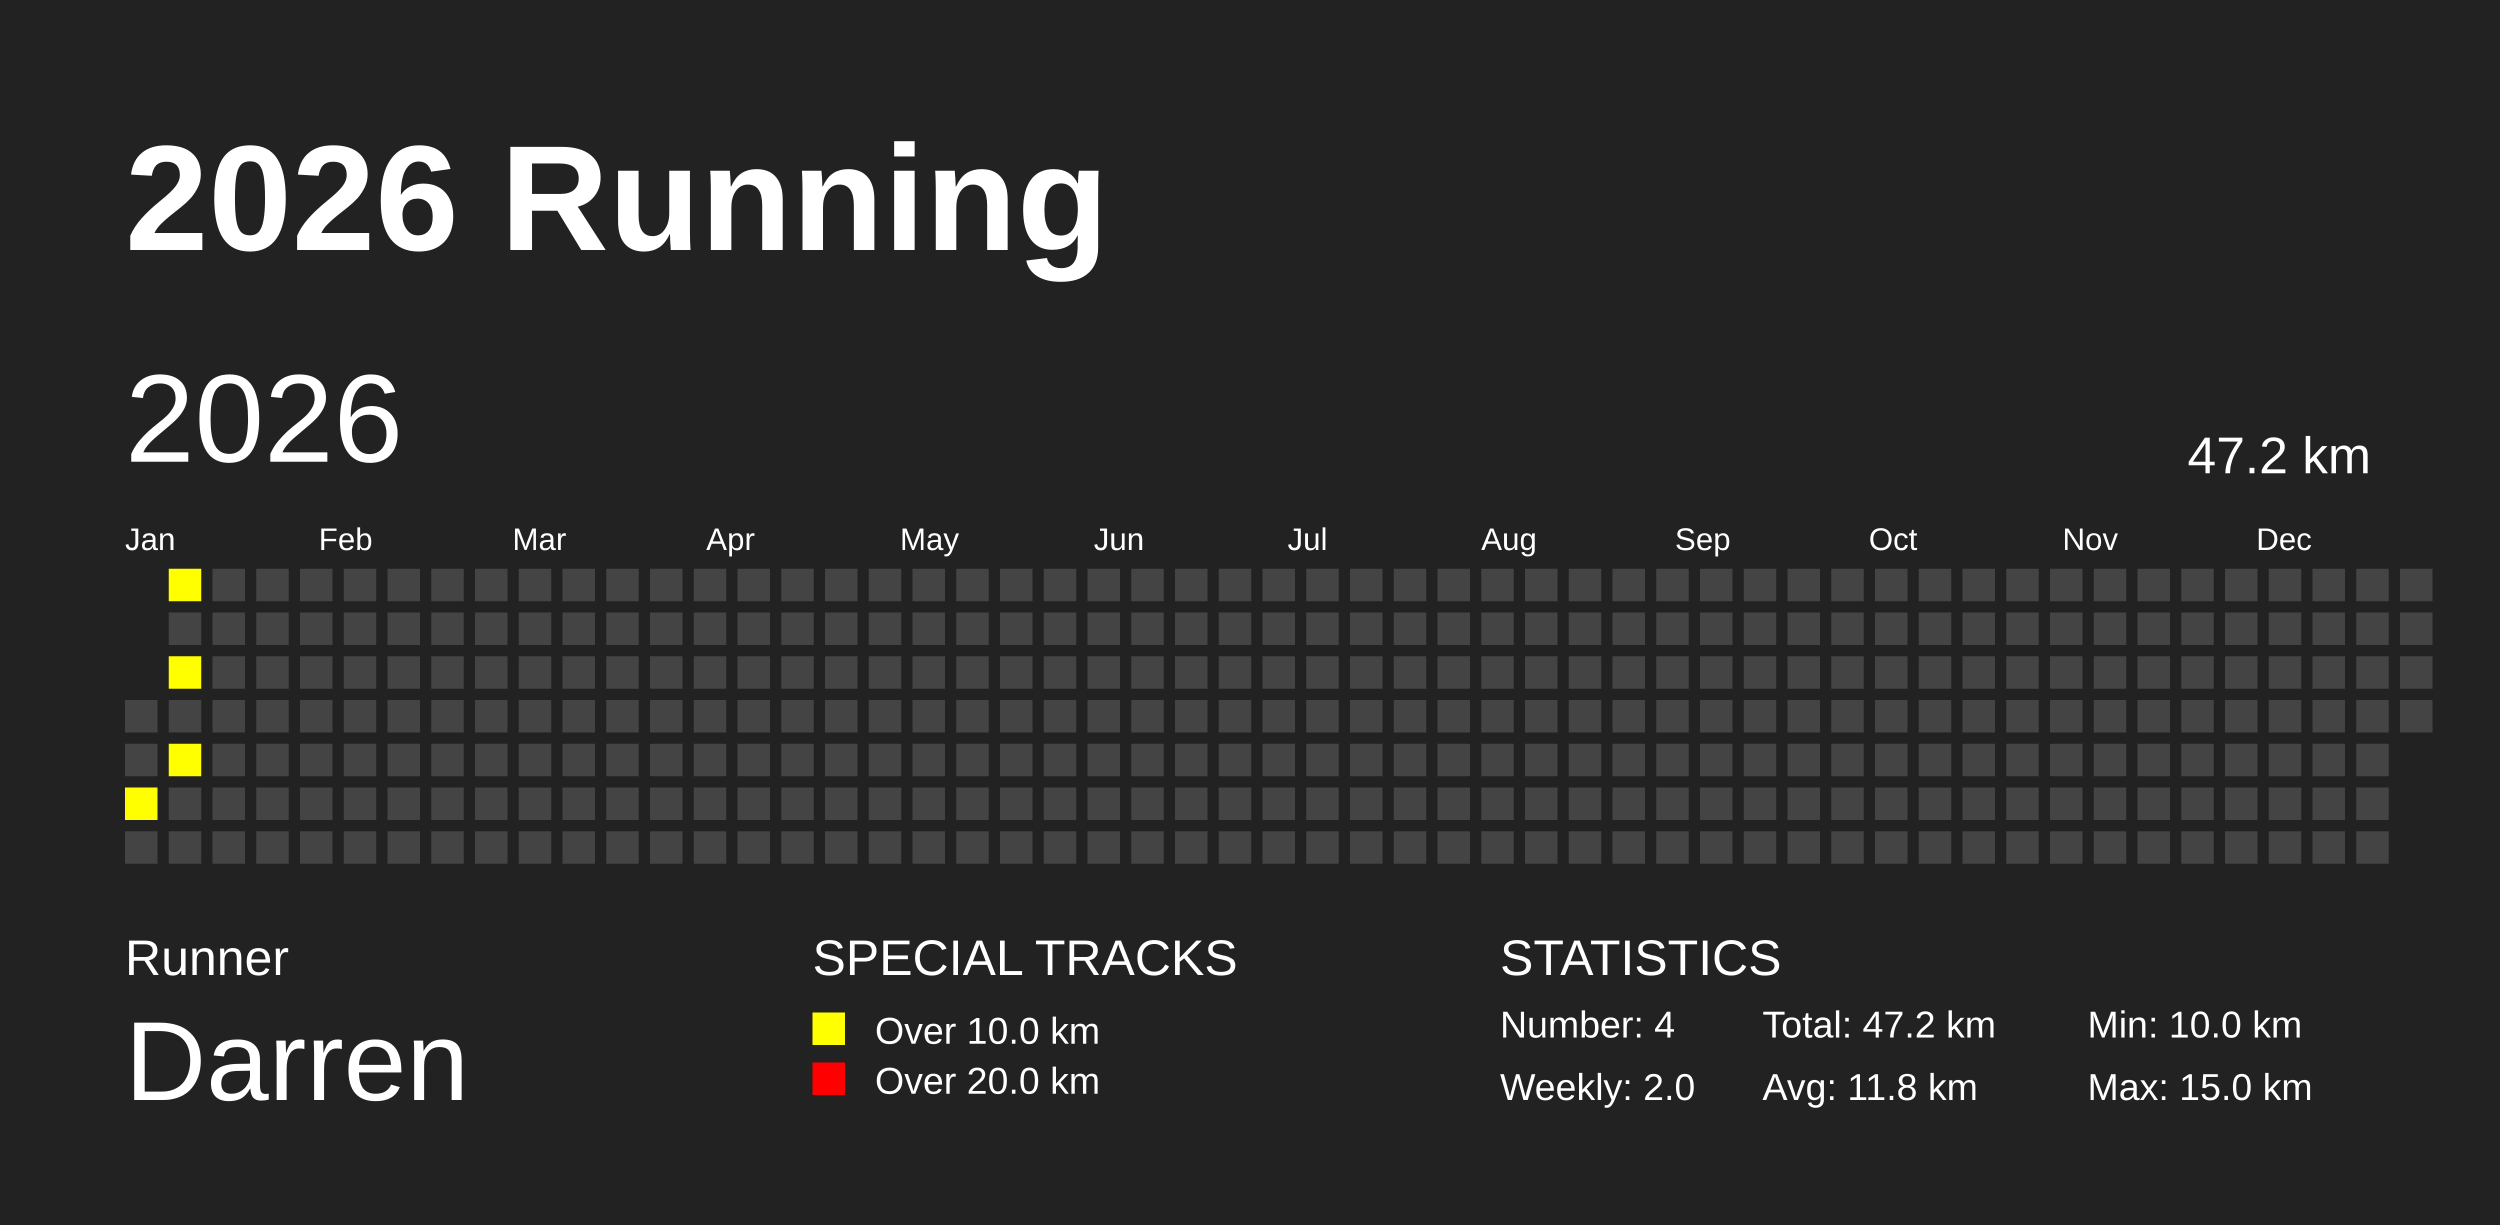
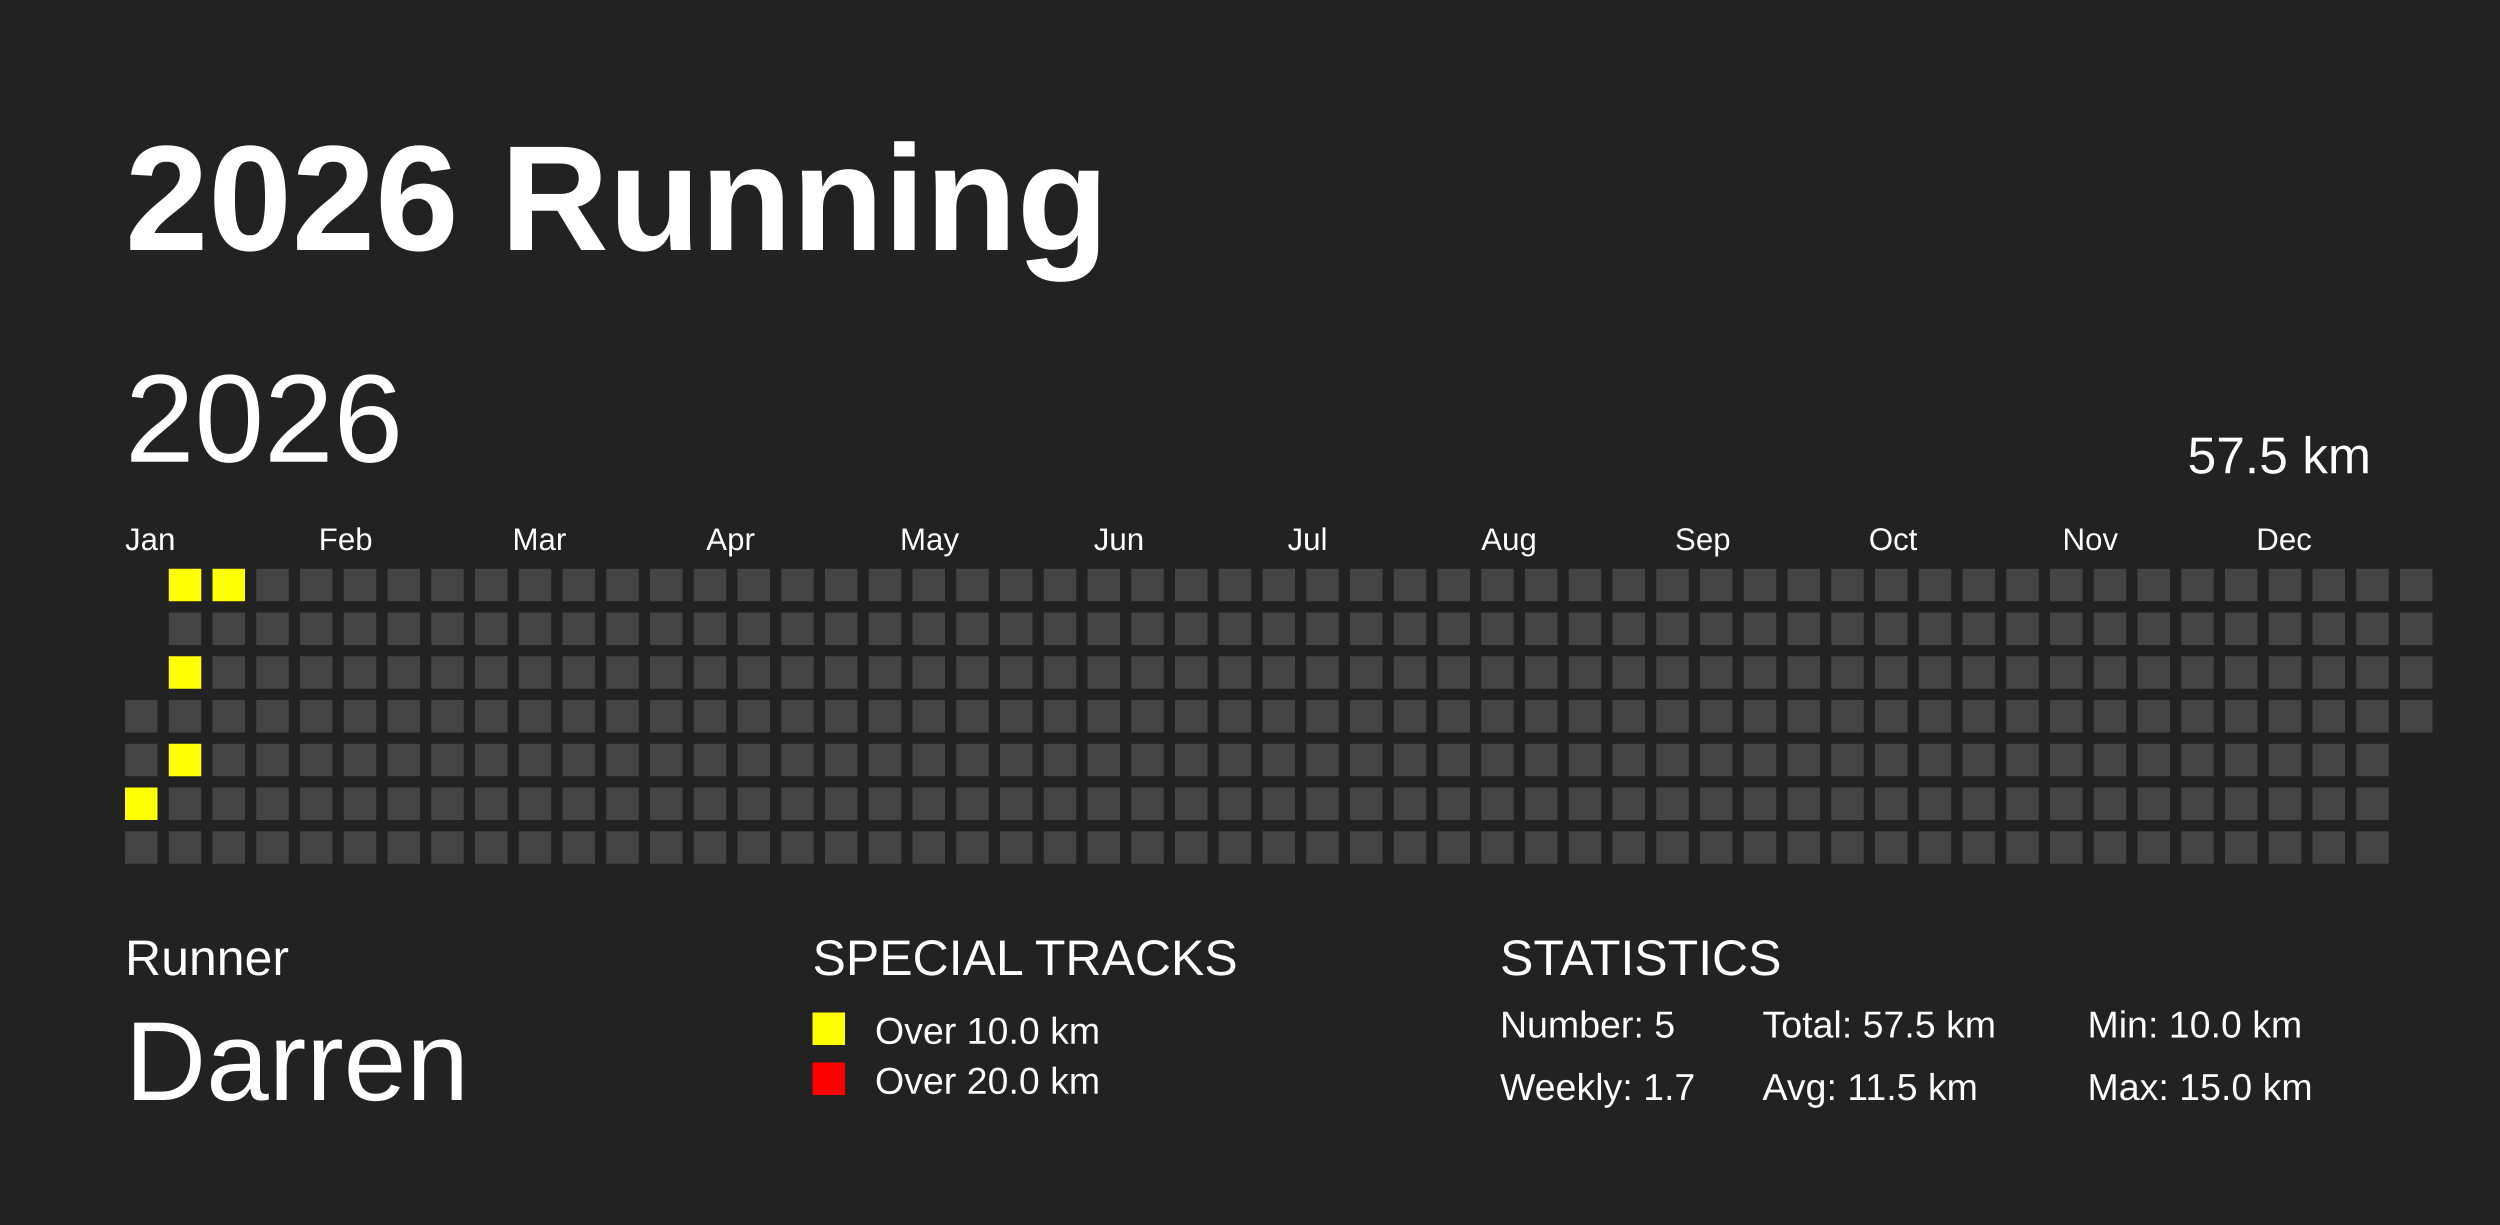
<svg xmlns="http://www.w3.org/2000/svg" baseProfile="full" height="98mm" version="1.1" viewBox="0,0,200,98" width="200mm">
  <defs />
  <rect fill="#222222" height="98" width="200" x="0" y="0" />
  <text fill="#FFFFFF" style="font-size:12px; font-family:Arial; font-weight:bold;" x="10" y="20">2026 Running</text>
  <text fill="#FFFFFF" style="font-size:4px; font-family:Arial" x="10" y="78">Runner</text>
  <text fill="#FFFFFF" style="font-size:9px; font-family:Arial" x="10" y="88">Darren</text>
  <text fill="#FFFFFF" style="font-size:4px; font-family:Arial" x="65" y="78">SPECIAL TRACKS</text>
  <rect fill="yellow" height="2.6" width="2.6" x="65" y="81" />
  <text fill="#FFFFFF" style="font-size:3px; font-family:Arial" x="70" y="83.5">Over 10.0 km</text>
  <rect fill="red" height="2.6" width="2.6" x="65" y="85" />
  <text fill="#FFFFFF" style="font-size:3px; font-family:Arial" x="70" y="87.5">Over 20.0 km</text>
  <text fill="#FFFFFF" style="font-size:4px; font-family:Arial" x="120" y="78">STATISTICS</text>
-   <text fill="#FFFFFF" style="font-size:3px; font-family:Arial" x="120" y="83">Number: 4</text>
-   <text fill="#FFFFFF" style="font-size:3px; font-family:Arial" x="120" y="88">Weekly: 2.0</text>
-   <text fill="#FFFFFF" style="font-size:3px; font-family:Arial" x="141" y="83">Total: 47.2 km</text>
-   <text fill="#FFFFFF" style="font-size:3px; font-family:Arial" x="141" y="88">Avg: 11.8 km</text>
+   <text fill="#FFFFFF" style="font-size:3px; font-family:Arial" x="120" y="83">Number: 5</text>
+   <text fill="#FFFFFF" style="font-size:3px; font-family:Arial" x="120" y="88">Weekly: 1.7</text>
+   <text fill="#FFFFFF" style="font-size:3px; font-family:Arial" x="141" y="83">Total: 57.5 km</text>
+   <text fill="#FFFFFF" style="font-size:3px; font-family:Arial" x="141" y="88">Avg: 11.5 km</text>
  <text fill="#FFFFFF" style="font-size:3px; font-family:Arial" x="167" y="83">Min: 10.0 km</text>
  <text fill="#FFFFFF" style="font-size:3px; font-family:Arial" x="167" y="88">Max: 15.0 km</text>
  <text dominant-baseline="hanging" fill="#FFFFFF" style="font-size:10.0px; font-family:Arial;" x="10" y="30">2026</text>
-   <text dominant-baseline="hanging" fill="#FFFFFF" style="font-size:4.125px; font-family:Arial;" x="175" y="35">47.2 km</text>
+   <text dominant-baseline="hanging" fill="#FFFFFF" style="font-size:4.125px; font-family:Arial;" x="175" y="35">57.5 km</text>
  <text fill="#FFFFFF" style="font-size:2.5px; font-family:Arial" x="10.0" y="44">Jan</text>
  <text fill="#FFFFFF" style="font-size:2.5px; font-family:Arial" x="25.5" y="44">Feb</text>
  <text fill="#FFFFFF" style="font-size:2.5px; font-family:Arial" x="41.0" y="44">Mar</text>
  <text fill="#FFFFFF" style="font-size:2.5px; font-family:Arial" x="56.5" y="44">Apr</text>
  <text fill="#FFFFFF" style="font-size:2.5px; font-family:Arial" x="72.0" y="44">May</text>
  <text fill="#FFFFFF" style="font-size:2.5px; font-family:Arial" x="87.5" y="44">Jun</text>
  <text fill="#FFFFFF" style="font-size:2.5px; font-family:Arial" x="103.0" y="44">Jul</text>
  <text fill="#FFFFFF" style="font-size:2.5px; font-family:Arial" x="118.5" y="44">Aug</text>
  <text fill="#FFFFFF" style="font-size:2.5px; font-family:Arial" x="134.0" y="44">Sep</text>
  <text fill="#FFFFFF" style="font-size:2.5px; font-family:Arial" x="149.5" y="44">Oct</text>
  <text fill="#FFFFFF" style="font-size:2.5px; font-family:Arial" x="165.0" y="44">Nov</text>
  <text fill="#FFFFFF" style="font-size:2.5px; font-family:Arial" x="180.5" y="44">Dec</text>
  <rect fill="#444444" height="2.6" width="2.6" x="10.0" y="56.0" />
  <rect fill="#444444" height="2.6" width="2.6" x="10.0" y="59.5" />
  <rect fill="yellow" height="2.6" width="2.6" x="10.0" y="63.0" />
  <rect fill="#444444" height="2.6" width="2.6" x="10.0" y="66.5" />
  <rect fill="yellow" height="2.6" width="2.6" x="13.5" y="45.5" />
  <rect fill="#444444" height="2.6" width="2.6" x="13.5" y="49.0" />
  <rect fill="yellow" height="2.6" width="2.6" x="13.5" y="52.5" />
  <rect fill="#444444" height="2.6" width="2.6" x="13.5" y="56.0" />
  <rect fill="yellow" height="2.6" width="2.6" x="13.5" y="59.5" />
  <rect fill="#444444" height="2.6" width="2.6" x="13.5" y="63.0" />
  <rect fill="#444444" height="2.6" width="2.6" x="13.5" y="66.5" />
-   <rect fill="#444444" height="2.6" width="2.6" x="17.0" y="45.5" />
+   <rect fill="yellow" height="2.6" width="2.6" x="17.0" y="45.5" />
  <rect fill="#444444" height="2.6" width="2.6" x="17.0" y="49.0" />
  <rect fill="#444444" height="2.6" width="2.6" x="17.0" y="52.5" />
  <rect fill="#444444" height="2.6" width="2.6" x="17.0" y="56.0" />
  <rect fill="#444444" height="2.6" width="2.6" x="17.0" y="59.5" />
  <rect fill="#444444" height="2.6" width="2.6" x="17.0" y="63.0" />
  <rect fill="#444444" height="2.6" width="2.6" x="17.0" y="66.5" />
  <rect fill="#444444" height="2.6" width="2.6" x="20.5" y="45.5" />
  <rect fill="#444444" height="2.6" width="2.6" x="20.5" y="49.0" />
  <rect fill="#444444" height="2.6" width="2.6" x="20.5" y="52.5" />
  <rect fill="#444444" height="2.6" width="2.6" x="20.5" y="56.0" />
  <rect fill="#444444" height="2.6" width="2.6" x="20.5" y="59.5" />
  <rect fill="#444444" height="2.6" width="2.6" x="20.5" y="63.0" />
  <rect fill="#444444" height="2.6" width="2.6" x="20.5" y="66.5" />
  <rect fill="#444444" height="2.6" width="2.6" x="24.0" y="45.5" />
  <rect fill="#444444" height="2.6" width="2.6" x="24.0" y="49.0" />
  <rect fill="#444444" height="2.6" width="2.6" x="24.0" y="52.5" />
  <rect fill="#444444" height="2.6" width="2.6" x="24.0" y="56.0" />
  <rect fill="#444444" height="2.6" width="2.6" x="24.0" y="59.5" />
  <rect fill="#444444" height="2.6" width="2.6" x="24.0" y="63.0" />
  <rect fill="#444444" height="2.6" width="2.6" x="24.0" y="66.5" />
  <rect fill="#444444" height="2.6" width="2.6" x="27.5" y="45.5" />
  <rect fill="#444444" height="2.6" width="2.6" x="27.5" y="49.0" />
  <rect fill="#444444" height="2.6" width="2.6" x="27.5" y="52.5" />
  <rect fill="#444444" height="2.6" width="2.6" x="27.5" y="56.0" />
  <rect fill="#444444" height="2.6" width="2.6" x="27.5" y="59.5" />
  <rect fill="#444444" height="2.6" width="2.6" x="27.5" y="63.0" />
  <rect fill="#444444" height="2.6" width="2.6" x="27.5" y="66.5" />
  <rect fill="#444444" height="2.6" width="2.6" x="31.0" y="45.5" />
  <rect fill="#444444" height="2.6" width="2.6" x="31.0" y="49.0" />
  <rect fill="#444444" height="2.6" width="2.6" x="31.0" y="52.5" />
  <rect fill="#444444" height="2.6" width="2.6" x="31.0" y="56.0" />
  <rect fill="#444444" height="2.6" width="2.6" x="31.0" y="59.5" />
  <rect fill="#444444" height="2.6" width="2.6" x="31.0" y="63.0" />
  <rect fill="#444444" height="2.6" width="2.6" x="31.0" y="66.5" />
  <rect fill="#444444" height="2.6" width="2.6" x="34.5" y="45.5" />
  <rect fill="#444444" height="2.6" width="2.6" x="34.5" y="49.0" />
  <rect fill="#444444" height="2.6" width="2.6" x="34.5" y="52.5" />
  <rect fill="#444444" height="2.6" width="2.6" x="34.5" y="56.0" />
  <rect fill="#444444" height="2.6" width="2.6" x="34.5" y="59.5" />
  <rect fill="#444444" height="2.6" width="2.6" x="34.5" y="63.0" />
  <rect fill="#444444" height="2.6" width="2.6" x="34.5" y="66.5" />
  <rect fill="#444444" height="2.6" width="2.6" x="38.0" y="45.5" />
  <rect fill="#444444" height="2.6" width="2.6" x="38.0" y="49.0" />
  <rect fill="#444444" height="2.6" width="2.6" x="38.0" y="52.5" />
  <rect fill="#444444" height="2.6" width="2.6" x="38.0" y="56.0" />
  <rect fill="#444444" height="2.6" width="2.6" x="38.0" y="59.5" />
  <rect fill="#444444" height="2.6" width="2.6" x="38.0" y="63.0" />
  <rect fill="#444444" height="2.6" width="2.6" x="38.0" y="66.5" />
  <rect fill="#444444" height="2.6" width="2.6" x="41.5" y="45.5" />
  <rect fill="#444444" height="2.6" width="2.6" x="41.5" y="49.0" />
  <rect fill="#444444" height="2.6" width="2.6" x="41.5" y="52.5" />
  <rect fill="#444444" height="2.6" width="2.6" x="41.5" y="56.0" />
  <rect fill="#444444" height="2.6" width="2.6" x="41.5" y="59.5" />
  <rect fill="#444444" height="2.6" width="2.6" x="41.5" y="63.0" />
  <rect fill="#444444" height="2.6" width="2.6" x="41.5" y="66.5" />
  <rect fill="#444444" height="2.6" width="2.6" x="45.0" y="45.5" />
  <rect fill="#444444" height="2.6" width="2.6" x="45.0" y="49.0" />
  <rect fill="#444444" height="2.6" width="2.6" x="45.0" y="52.5" />
  <rect fill="#444444" height="2.6" width="2.6" x="45.0" y="56.0" />
  <rect fill="#444444" height="2.6" width="2.6" x="45.0" y="59.5" />
  <rect fill="#444444" height="2.6" width="2.6" x="45.0" y="63.0" />
  <rect fill="#444444" height="2.6" width="2.6" x="45.0" y="66.5" />
  <rect fill="#444444" height="2.6" width="2.6" x="48.5" y="45.5" />
  <rect fill="#444444" height="2.6" width="2.6" x="48.5" y="49.0" />
  <rect fill="#444444" height="2.6" width="2.6" x="48.5" y="52.5" />
  <rect fill="#444444" height="2.6" width="2.6" x="48.5" y="56.0" />
  <rect fill="#444444" height="2.6" width="2.6" x="48.5" y="59.5" />
  <rect fill="#444444" height="2.6" width="2.6" x="48.5" y="63.0" />
  <rect fill="#444444" height="2.6" width="2.6" x="48.5" y="66.5" />
  <rect fill="#444444" height="2.6" width="2.6" x="52.0" y="45.5" />
  <rect fill="#444444" height="2.6" width="2.6" x="52.0" y="49.0" />
  <rect fill="#444444" height="2.6" width="2.6" x="52.0" y="52.5" />
  <rect fill="#444444" height="2.6" width="2.6" x="52.0" y="56.0" />
  <rect fill="#444444" height="2.6" width="2.6" x="52.0" y="59.5" />
  <rect fill="#444444" height="2.6" width="2.6" x="52.0" y="63.0" />
  <rect fill="#444444" height="2.6" width="2.6" x="52.0" y="66.5" />
  <rect fill="#444444" height="2.6" width="2.6" x="55.5" y="45.5" />
  <rect fill="#444444" height="2.6" width="2.6" x="55.5" y="49.0" />
  <rect fill="#444444" height="2.6" width="2.6" x="55.5" y="52.5" />
  <rect fill="#444444" height="2.6" width="2.6" x="55.5" y="56.0" />
  <rect fill="#444444" height="2.6" width="2.6" x="55.5" y="59.5" />
  <rect fill="#444444" height="2.6" width="2.6" x="55.5" y="63.0" />
  <rect fill="#444444" height="2.6" width="2.6" x="55.5" y="66.5" />
  <rect fill="#444444" height="2.6" width="2.6" x="59.0" y="45.5" />
  <rect fill="#444444" height="2.6" width="2.6" x="59.0" y="49.0" />
  <rect fill="#444444" height="2.6" width="2.6" x="59.0" y="52.5" />
  <rect fill="#444444" height="2.6" width="2.6" x="59.0" y="56.0" />
  <rect fill="#444444" height="2.6" width="2.6" x="59.0" y="59.5" />
  <rect fill="#444444" height="2.6" width="2.6" x="59.0" y="63.0" />
  <rect fill="#444444" height="2.6" width="2.6" x="59.0" y="66.5" />
  <rect fill="#444444" height="2.6" width="2.6" x="62.5" y="45.5" />
  <rect fill="#444444" height="2.6" width="2.6" x="62.5" y="49.0" />
  <rect fill="#444444" height="2.6" width="2.6" x="62.5" y="52.5" />
  <rect fill="#444444" height="2.6" width="2.6" x="62.5" y="56.0" />
  <rect fill="#444444" height="2.6" width="2.6" x="62.5" y="59.5" />
  <rect fill="#444444" height="2.6" width="2.6" x="62.5" y="63.0" />
  <rect fill="#444444" height="2.6" width="2.6" x="62.5" y="66.5" />
  <rect fill="#444444" height="2.6" width="2.6" x="66.0" y="45.5" />
  <rect fill="#444444" height="2.6" width="2.6" x="66.0" y="49.0" />
  <rect fill="#444444" height="2.6" width="2.6" x="66.0" y="52.5" />
  <rect fill="#444444" height="2.6" width="2.6" x="66.0" y="56.0" />
  <rect fill="#444444" height="2.6" width="2.6" x="66.0" y="59.5" />
  <rect fill="#444444" height="2.6" width="2.6" x="66.0" y="63.0" />
  <rect fill="#444444" height="2.6" width="2.6" x="66.0" y="66.5" />
  <rect fill="#444444" height="2.6" width="2.6" x="69.5" y="45.5" />
  <rect fill="#444444" height="2.6" width="2.6" x="69.5" y="49.0" />
  <rect fill="#444444" height="2.6" width="2.6" x="69.5" y="52.5" />
  <rect fill="#444444" height="2.6" width="2.6" x="69.5" y="56.0" />
  <rect fill="#444444" height="2.6" width="2.6" x="69.5" y="59.5" />
  <rect fill="#444444" height="2.6" width="2.6" x="69.5" y="63.0" />
  <rect fill="#444444" height="2.6" width="2.6" x="69.5" y="66.5" />
  <rect fill="#444444" height="2.6" width="2.6" x="73.0" y="45.5" />
  <rect fill="#444444" height="2.6" width="2.6" x="73.0" y="49.0" />
  <rect fill="#444444" height="2.6" width="2.6" x="73.0" y="52.5" />
  <rect fill="#444444" height="2.6" width="2.6" x="73.0" y="56.0" />
  <rect fill="#444444" height="2.6" width="2.6" x="73.0" y="59.5" />
  <rect fill="#444444" height="2.6" width="2.6" x="73.0" y="63.0" />
  <rect fill="#444444" height="2.6" width="2.6" x="73.0" y="66.5" />
  <rect fill="#444444" height="2.6" width="2.6" x="76.5" y="45.5" />
  <rect fill="#444444" height="2.6" width="2.6" x="76.5" y="49.0" />
  <rect fill="#444444" height="2.6" width="2.6" x="76.5" y="52.5" />
  <rect fill="#444444" height="2.6" width="2.6" x="76.5" y="56.0" />
  <rect fill="#444444" height="2.6" width="2.6" x="76.5" y="59.5" />
  <rect fill="#444444" height="2.6" width="2.6" x="76.5" y="63.0" />
  <rect fill="#444444" height="2.6" width="2.6" x="76.5" y="66.5" />
  <rect fill="#444444" height="2.6" width="2.6" x="80.0" y="45.5" />
  <rect fill="#444444" height="2.6" width="2.6" x="80.0" y="49.0" />
  <rect fill="#444444" height="2.6" width="2.6" x="80.0" y="52.5" />
  <rect fill="#444444" height="2.6" width="2.6" x="80.0" y="56.0" />
  <rect fill="#444444" height="2.6" width="2.6" x="80.0" y="59.5" />
  <rect fill="#444444" height="2.6" width="2.6" x="80.0" y="63.0" />
  <rect fill="#444444" height="2.6" width="2.6" x="80.0" y="66.5" />
  <rect fill="#444444" height="2.6" width="2.6" x="83.5" y="45.5" />
  <rect fill="#444444" height="2.6" width="2.6" x="83.5" y="49.0" />
  <rect fill="#444444" height="2.6" width="2.6" x="83.5" y="52.5" />
  <rect fill="#444444" height="2.6" width="2.6" x="83.5" y="56.0" />
  <rect fill="#444444" height="2.6" width="2.6" x="83.5" y="59.5" />
  <rect fill="#444444" height="2.6" width="2.6" x="83.5" y="63.0" />
  <rect fill="#444444" height="2.6" width="2.6" x="83.5" y="66.5" />
  <rect fill="#444444" height="2.6" width="2.6" x="87.0" y="45.5" />
  <rect fill="#444444" height="2.6" width="2.6" x="87.0" y="49.0" />
  <rect fill="#444444" height="2.6" width="2.6" x="87.0" y="52.5" />
  <rect fill="#444444" height="2.6" width="2.6" x="87.0" y="56.0" />
  <rect fill="#444444" height="2.6" width="2.6" x="87.0" y="59.5" />
  <rect fill="#444444" height="2.6" width="2.6" x="87.0" y="63.0" />
  <rect fill="#444444" height="2.6" width="2.6" x="87.0" y="66.5" />
  <rect fill="#444444" height="2.6" width="2.6" x="90.5" y="45.5" />
  <rect fill="#444444" height="2.6" width="2.6" x="90.5" y="49.0" />
  <rect fill="#444444" height="2.6" width="2.6" x="90.5" y="52.5" />
  <rect fill="#444444" height="2.6" width="2.6" x="90.5" y="56.0" />
  <rect fill="#444444" height="2.6" width="2.6" x="90.5" y="59.5" />
  <rect fill="#444444" height="2.6" width="2.6" x="90.5" y="63.0" />
  <rect fill="#444444" height="2.6" width="2.6" x="90.5" y="66.5" />
  <rect fill="#444444" height="2.6" width="2.6" x="94.0" y="45.5" />
  <rect fill="#444444" height="2.6" width="2.6" x="94.0" y="49.0" />
  <rect fill="#444444" height="2.6" width="2.6" x="94.0" y="52.5" />
  <rect fill="#444444" height="2.6" width="2.6" x="94.0" y="56.0" />
  <rect fill="#444444" height="2.6" width="2.6" x="94.0" y="59.5" />
  <rect fill="#444444" height="2.6" width="2.6" x="94.0" y="63.0" />
  <rect fill="#444444" height="2.6" width="2.6" x="94.0" y="66.5" />
  <rect fill="#444444" height="2.6" width="2.6" x="97.5" y="45.5" />
  <rect fill="#444444" height="2.6" width="2.6" x="97.5" y="49.0" />
  <rect fill="#444444" height="2.6" width="2.6" x="97.5" y="52.5" />
  <rect fill="#444444" height="2.6" width="2.6" x="97.5" y="56.0" />
  <rect fill="#444444" height="2.6" width="2.6" x="97.5" y="59.5" />
  <rect fill="#444444" height="2.6" width="2.6" x="97.5" y="63.0" />
  <rect fill="#444444" height="2.6" width="2.6" x="97.5" y="66.5" />
  <rect fill="#444444" height="2.6" width="2.6" x="101.0" y="45.5" />
  <rect fill="#444444" height="2.6" width="2.6" x="101.0" y="49.0" />
  <rect fill="#444444" height="2.6" width="2.6" x="101.0" y="52.5" />
  <rect fill="#444444" height="2.6" width="2.6" x="101.0" y="56.0" />
  <rect fill="#444444" height="2.6" width="2.6" x="101.0" y="59.5" />
  <rect fill="#444444" height="2.6" width="2.6" x="101.0" y="63.0" />
  <rect fill="#444444" height="2.6" width="2.6" x="101.0" y="66.5" />
  <rect fill="#444444" height="2.6" width="2.6" x="104.5" y="45.5" />
  <rect fill="#444444" height="2.6" width="2.6" x="104.5" y="49.0" />
  <rect fill="#444444" height="2.6" width="2.6" x="104.5" y="52.5" />
  <rect fill="#444444" height="2.6" width="2.6" x="104.5" y="56.0" />
  <rect fill="#444444" height="2.6" width="2.6" x="104.5" y="59.5" />
  <rect fill="#444444" height="2.6" width="2.6" x="104.5" y="63.0" />
  <rect fill="#444444" height="2.6" width="2.6" x="104.5" y="66.5" />
  <rect fill="#444444" height="2.6" width="2.6" x="108.0" y="45.5" />
  <rect fill="#444444" height="2.6" width="2.6" x="108.0" y="49.0" />
  <rect fill="#444444" height="2.6" width="2.6" x="108.0" y="52.5" />
  <rect fill="#444444" height="2.6" width="2.6" x="108.0" y="56.0" />
  <rect fill="#444444" height="2.6" width="2.6" x="108.0" y="59.5" />
  <rect fill="#444444" height="2.6" width="2.6" x="108.0" y="63.0" />
  <rect fill="#444444" height="2.6" width="2.6" x="108.0" y="66.5" />
  <rect fill="#444444" height="2.6" width="2.6" x="111.5" y="45.5" />
  <rect fill="#444444" height="2.6" width="2.6" x="111.5" y="49.0" />
  <rect fill="#444444" height="2.6" width="2.6" x="111.5" y="52.5" />
  <rect fill="#444444" height="2.6" width="2.6" x="111.5" y="56.0" />
  <rect fill="#444444" height="2.6" width="2.6" x="111.5" y="59.5" />
  <rect fill="#444444" height="2.6" width="2.6" x="111.5" y="63.0" />
  <rect fill="#444444" height="2.6" width="2.6" x="111.5" y="66.5" />
  <rect fill="#444444" height="2.6" width="2.6" x="115.0" y="45.5" />
  <rect fill="#444444" height="2.6" width="2.6" x="115.0" y="49.0" />
  <rect fill="#444444" height="2.6" width="2.6" x="115.0" y="52.5" />
  <rect fill="#444444" height="2.6" width="2.6" x="115.0" y="56.0" />
  <rect fill="#444444" height="2.6" width="2.6" x="115.0" y="59.5" />
  <rect fill="#444444" height="2.6" width="2.6" x="115.0" y="63.0" />
  <rect fill="#444444" height="2.6" width="2.6" x="115.0" y="66.5" />
  <rect fill="#444444" height="2.6" width="2.6" x="118.5" y="45.5" />
  <rect fill="#444444" height="2.6" width="2.6" x="118.5" y="49.0" />
  <rect fill="#444444" height="2.6" width="2.6" x="118.5" y="52.5" />
  <rect fill="#444444" height="2.6" width="2.6" x="118.5" y="56.0" />
  <rect fill="#444444" height="2.6" width="2.6" x="118.5" y="59.5" />
  <rect fill="#444444" height="2.6" width="2.6" x="118.5" y="63.0" />
  <rect fill="#444444" height="2.6" width="2.6" x="118.5" y="66.5" />
  <rect fill="#444444" height="2.6" width="2.6" x="122.0" y="45.5" />
  <rect fill="#444444" height="2.6" width="2.6" x="122.0" y="49.0" />
  <rect fill="#444444" height="2.6" width="2.6" x="122.0" y="52.5" />
  <rect fill="#444444" height="2.6" width="2.6" x="122.0" y="56.0" />
  <rect fill="#444444" height="2.6" width="2.6" x="122.0" y="59.5" />
  <rect fill="#444444" height="2.6" width="2.6" x="122.0" y="63.0" />
  <rect fill="#444444" height="2.6" width="2.6" x="122.0" y="66.5" />
  <rect fill="#444444" height="2.6" width="2.6" x="125.5" y="45.5" />
  <rect fill="#444444" height="2.6" width="2.6" x="125.5" y="49.0" />
  <rect fill="#444444" height="2.6" width="2.6" x="125.5" y="52.5" />
  <rect fill="#444444" height="2.6" width="2.6" x="125.5" y="56.0" />
  <rect fill="#444444" height="2.6" width="2.6" x="125.5" y="59.5" />
  <rect fill="#444444" height="2.6" width="2.6" x="125.5" y="63.0" />
  <rect fill="#444444" height="2.6" width="2.6" x="125.5" y="66.5" />
  <rect fill="#444444" height="2.6" width="2.6" x="129.0" y="45.5" />
  <rect fill="#444444" height="2.6" width="2.6" x="129.0" y="49.0" />
  <rect fill="#444444" height="2.6" width="2.6" x="129.0" y="52.5" />
  <rect fill="#444444" height="2.6" width="2.6" x="129.0" y="56.0" />
  <rect fill="#444444" height="2.6" width="2.6" x="129.0" y="59.5" />
  <rect fill="#444444" height="2.6" width="2.6" x="129.0" y="63.0" />
  <rect fill="#444444" height="2.6" width="2.6" x="129.0" y="66.5" />
  <rect fill="#444444" height="2.6" width="2.6" x="132.5" y="45.5" />
  <rect fill="#444444" height="2.6" width="2.6" x="132.5" y="49.0" />
  <rect fill="#444444" height="2.6" width="2.6" x="132.5" y="52.5" />
  <rect fill="#444444" height="2.6" width="2.6" x="132.5" y="56.0" />
  <rect fill="#444444" height="2.6" width="2.6" x="132.5" y="59.5" />
  <rect fill="#444444" height="2.6" width="2.6" x="132.5" y="63.0" />
  <rect fill="#444444" height="2.6" width="2.6" x="132.5" y="66.5" />
  <rect fill="#444444" height="2.6" width="2.6" x="136.0" y="45.5" />
  <rect fill="#444444" height="2.6" width="2.6" x="136.0" y="49.0" />
  <rect fill="#444444" height="2.6" width="2.6" x="136.0" y="52.5" />
  <rect fill="#444444" height="2.6" width="2.6" x="136.0" y="56.0" />
  <rect fill="#444444" height="2.6" width="2.6" x="136.0" y="59.5" />
  <rect fill="#444444" height="2.6" width="2.6" x="136.0" y="63.0" />
  <rect fill="#444444" height="2.6" width="2.6" x="136.0" y="66.5" />
  <rect fill="#444444" height="2.6" width="2.6" x="139.5" y="45.5" />
  <rect fill="#444444" height="2.6" width="2.6" x="139.5" y="49.0" />
  <rect fill="#444444" height="2.6" width="2.6" x="139.5" y="52.5" />
  <rect fill="#444444" height="2.6" width="2.6" x="139.5" y="56.0" />
  <rect fill="#444444" height="2.6" width="2.6" x="139.5" y="59.5" />
  <rect fill="#444444" height="2.6" width="2.6" x="139.5" y="63.0" />
  <rect fill="#444444" height="2.6" width="2.6" x="139.5" y="66.5" />
  <rect fill="#444444" height="2.6" width="2.6" x="143.0" y="45.5" />
  <rect fill="#444444" height="2.6" width="2.6" x="143.0" y="49.0" />
  <rect fill="#444444" height="2.6" width="2.6" x="143.0" y="52.5" />
  <rect fill="#444444" height="2.6" width="2.6" x="143.0" y="56.0" />
  <rect fill="#444444" height="2.6" width="2.6" x="143.0" y="59.5" />
  <rect fill="#444444" height="2.6" width="2.6" x="143.0" y="63.0" />
  <rect fill="#444444" height="2.6" width="2.6" x="143.0" y="66.5" />
  <rect fill="#444444" height="2.6" width="2.6" x="146.5" y="45.5" />
  <rect fill="#444444" height="2.6" width="2.6" x="146.5" y="49.0" />
  <rect fill="#444444" height="2.6" width="2.6" x="146.5" y="52.5" />
  <rect fill="#444444" height="2.6" width="2.6" x="146.5" y="56.0" />
  <rect fill="#444444" height="2.6" width="2.6" x="146.5" y="59.5" />
  <rect fill="#444444" height="2.6" width="2.6" x="146.5" y="63.0" />
  <rect fill="#444444" height="2.6" width="2.6" x="146.5" y="66.5" />
  <rect fill="#444444" height="2.6" width="2.6" x="150.0" y="45.5" />
  <rect fill="#444444" height="2.6" width="2.6" x="150.0" y="49.0" />
  <rect fill="#444444" height="2.6" width="2.6" x="150.0" y="52.5" />
  <rect fill="#444444" height="2.6" width="2.6" x="150.0" y="56.0" />
  <rect fill="#444444" height="2.6" width="2.6" x="150.0" y="59.5" />
  <rect fill="#444444" height="2.6" width="2.6" x="150.0" y="63.0" />
  <rect fill="#444444" height="2.6" width="2.6" x="150.0" y="66.5" />
  <rect fill="#444444" height="2.6" width="2.6" x="153.5" y="45.5" />
  <rect fill="#444444" height="2.6" width="2.6" x="153.5" y="49.0" />
  <rect fill="#444444" height="2.6" width="2.6" x="153.5" y="52.5" />
  <rect fill="#444444" height="2.6" width="2.6" x="153.5" y="56.0" />
  <rect fill="#444444" height="2.6" width="2.6" x="153.5" y="59.5" />
  <rect fill="#444444" height="2.6" width="2.6" x="153.5" y="63.0" />
  <rect fill="#444444" height="2.6" width="2.6" x="153.5" y="66.5" />
  <rect fill="#444444" height="2.6" width="2.6" x="157.0" y="45.5" />
  <rect fill="#444444" height="2.6" width="2.6" x="157.0" y="49.0" />
  <rect fill="#444444" height="2.6" width="2.6" x="157.0" y="52.5" />
  <rect fill="#444444" height="2.6" width="2.6" x="157.0" y="56.0" />
  <rect fill="#444444" height="2.6" width="2.6" x="157.0" y="59.5" />
  <rect fill="#444444" height="2.6" width="2.6" x="157.0" y="63.0" />
  <rect fill="#444444" height="2.6" width="2.6" x="157.0" y="66.5" />
  <rect fill="#444444" height="2.6" width="2.6" x="160.5" y="45.5" />
  <rect fill="#444444" height="2.6" width="2.6" x="160.5" y="49.0" />
  <rect fill="#444444" height="2.6" width="2.6" x="160.5" y="52.5" />
  <rect fill="#444444" height="2.6" width="2.6" x="160.5" y="56.0" />
  <rect fill="#444444" height="2.6" width="2.6" x="160.5" y="59.5" />
  <rect fill="#444444" height="2.6" width="2.6" x="160.5" y="63.0" />
  <rect fill="#444444" height="2.6" width="2.6" x="160.5" y="66.5" />
  <rect fill="#444444" height="2.6" width="2.6" x="164.0" y="45.5" />
  <rect fill="#444444" height="2.6" width="2.6" x="164.0" y="49.0" />
  <rect fill="#444444" height="2.6" width="2.6" x="164.0" y="52.5" />
  <rect fill="#444444" height="2.6" width="2.6" x="164.0" y="56.0" />
  <rect fill="#444444" height="2.6" width="2.6" x="164.0" y="59.5" />
  <rect fill="#444444" height="2.6" width="2.6" x="164.0" y="63.0" />
  <rect fill="#444444" height="2.6" width="2.6" x="164.0" y="66.5" />
  <rect fill="#444444" height="2.6" width="2.6" x="167.5" y="45.5" />
  <rect fill="#444444" height="2.6" width="2.6" x="167.5" y="49.0" />
  <rect fill="#444444" height="2.6" width="2.6" x="167.5" y="52.5" />
  <rect fill="#444444" height="2.6" width="2.6" x="167.5" y="56.0" />
  <rect fill="#444444" height="2.6" width="2.6" x="167.5" y="59.5" />
  <rect fill="#444444" height="2.6" width="2.6" x="167.5" y="63.0" />
  <rect fill="#444444" height="2.6" width="2.6" x="167.5" y="66.5" />
  <rect fill="#444444" height="2.6" width="2.6" x="171.0" y="45.5" />
  <rect fill="#444444" height="2.6" width="2.6" x="171.0" y="49.0" />
  <rect fill="#444444" height="2.6" width="2.6" x="171.0" y="52.5" />
  <rect fill="#444444" height="2.6" width="2.6" x="171.0" y="56.0" />
  <rect fill="#444444" height="2.6" width="2.6" x="171.0" y="59.5" />
  <rect fill="#444444" height="2.6" width="2.6" x="171.0" y="63.0" />
  <rect fill="#444444" height="2.6" width="2.6" x="171.0" y="66.5" />
  <rect fill="#444444" height="2.6" width="2.6" x="174.5" y="45.5" />
  <rect fill="#444444" height="2.6" width="2.6" x="174.5" y="49.0" />
  <rect fill="#444444" height="2.6" width="2.6" x="174.5" y="52.5" />
  <rect fill="#444444" height="2.6" width="2.6" x="174.5" y="56.0" />
  <rect fill="#444444" height="2.6" width="2.6" x="174.5" y="59.5" />
  <rect fill="#444444" height="2.6" width="2.6" x="174.5" y="63.0" />
  <rect fill="#444444" height="2.6" width="2.6" x="174.5" y="66.5" />
  <rect fill="#444444" height="2.6" width="2.6" x="178.0" y="45.5" />
  <rect fill="#444444" height="2.6" width="2.6" x="178.0" y="49.0" />
  <rect fill="#444444" height="2.6" width="2.6" x="178.0" y="52.5" />
  <rect fill="#444444" height="2.6" width="2.6" x="178.0" y="56.0" />
  <rect fill="#444444" height="2.6" width="2.6" x="178.0" y="59.5" />
  <rect fill="#444444" height="2.6" width="2.6" x="178.0" y="63.0" />
  <rect fill="#444444" height="2.6" width="2.6" x="178.0" y="66.5" />
  <rect fill="#444444" height="2.6" width="2.6" x="181.5" y="45.5" />
  <rect fill="#444444" height="2.6" width="2.6" x="181.5" y="49.0" />
  <rect fill="#444444" height="2.6" width="2.6" x="181.5" y="52.5" />
  <rect fill="#444444" height="2.6" width="2.6" x="181.5" y="56.0" />
  <rect fill="#444444" height="2.6" width="2.6" x="181.5" y="59.5" />
  <rect fill="#444444" height="2.6" width="2.6" x="181.5" y="63.0" />
  <rect fill="#444444" height="2.6" width="2.6" x="181.5" y="66.5" />
  <rect fill="#444444" height="2.6" width="2.6" x="185.0" y="45.5" />
  <rect fill="#444444" height="2.6" width="2.6" x="185.0" y="49.0" />
  <rect fill="#444444" height="2.6" width="2.6" x="185.0" y="52.5" />
  <rect fill="#444444" height="2.6" width="2.6" x="185.0" y="56.0" />
  <rect fill="#444444" height="2.6" width="2.6" x="185.0" y="59.5" />
  <rect fill="#444444" height="2.6" width="2.6" x="185.0" y="63.0" />
  <rect fill="#444444" height="2.6" width="2.6" x="185.0" y="66.5" />
  <rect fill="#444444" height="2.6" width="2.6" x="188.5" y="45.5" />
  <rect fill="#444444" height="2.6" width="2.6" x="188.5" y="49.0" />
  <rect fill="#444444" height="2.6" width="2.6" x="188.5" y="52.5" />
  <rect fill="#444444" height="2.6" width="2.6" x="188.5" y="56.0" />
  <rect fill="#444444" height="2.6" width="2.6" x="188.5" y="59.5" />
  <rect fill="#444444" height="2.6" width="2.6" x="188.5" y="63.0" />
  <rect fill="#444444" height="2.6" width="2.6" x="188.5" y="66.5" />
  <rect fill="#444444" height="2.6" width="2.6" x="192.0" y="45.5" />
  <rect fill="#444444" height="2.6" width="2.6" x="192.0" y="49.0" />
  <rect fill="#444444" height="2.6" width="2.6" x="192.0" y="52.5" />
  <rect fill="#444444" height="2.6" width="2.6" x="192.0" y="56.0" />
</svg>
